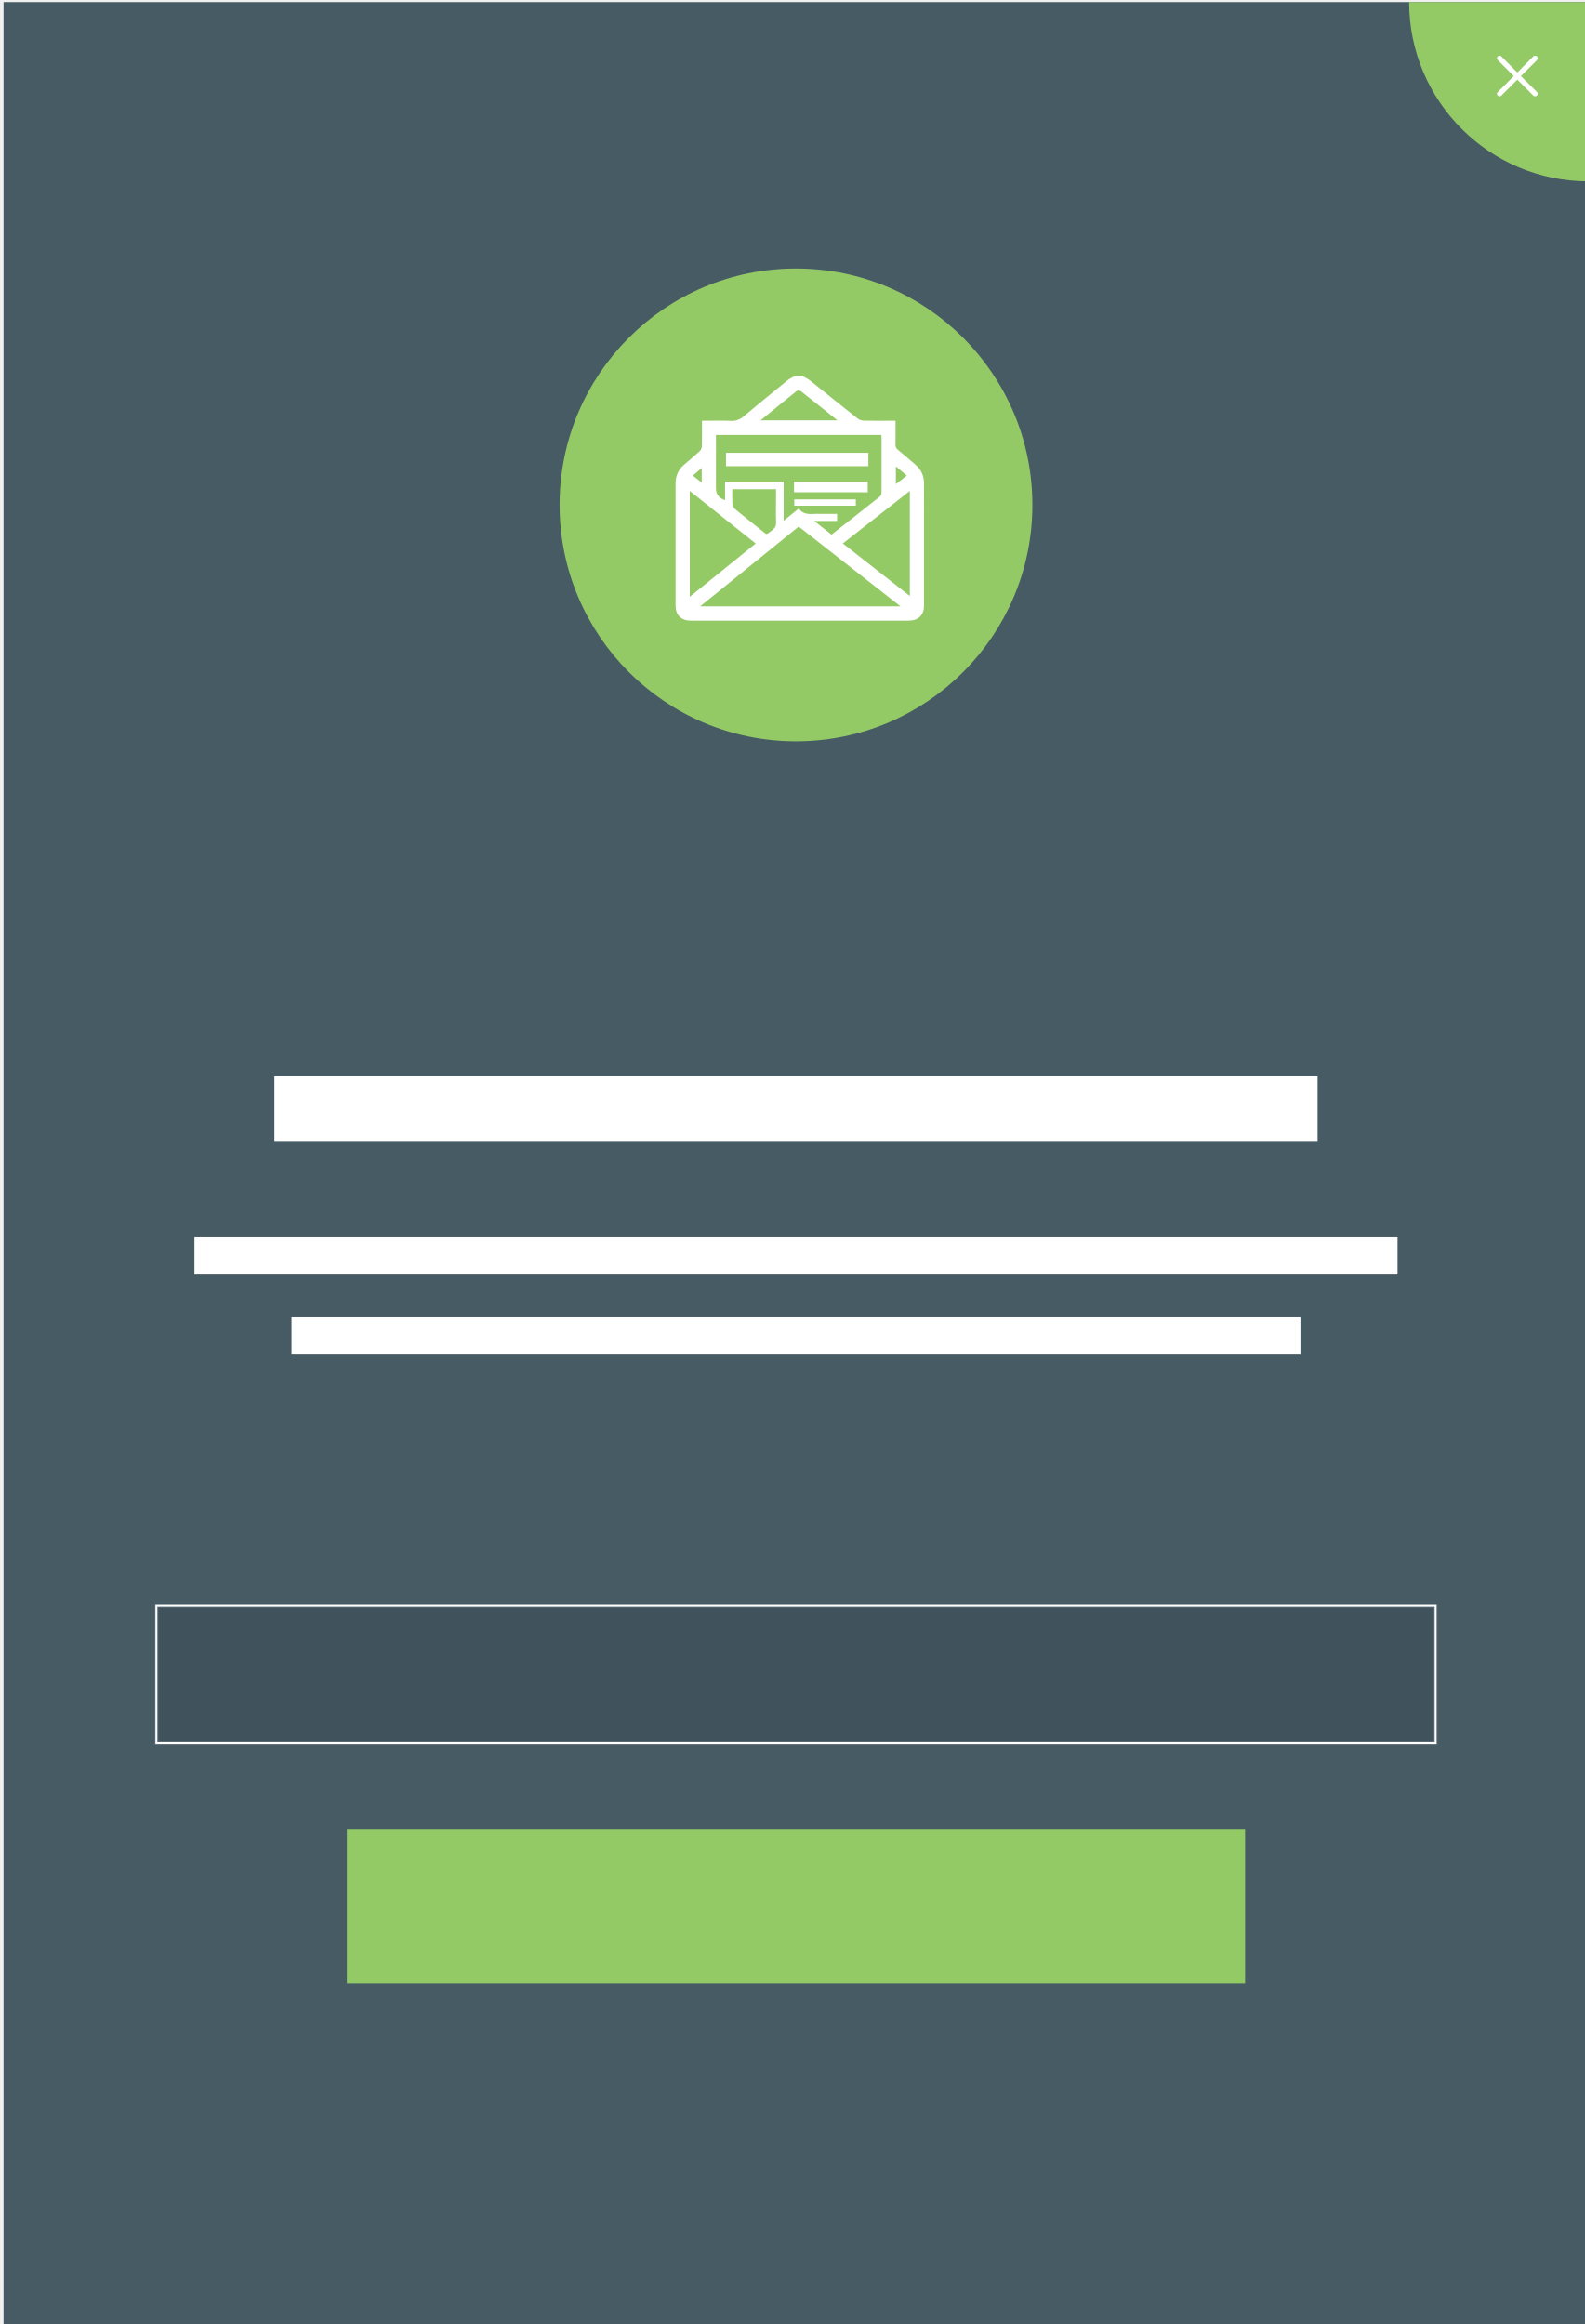
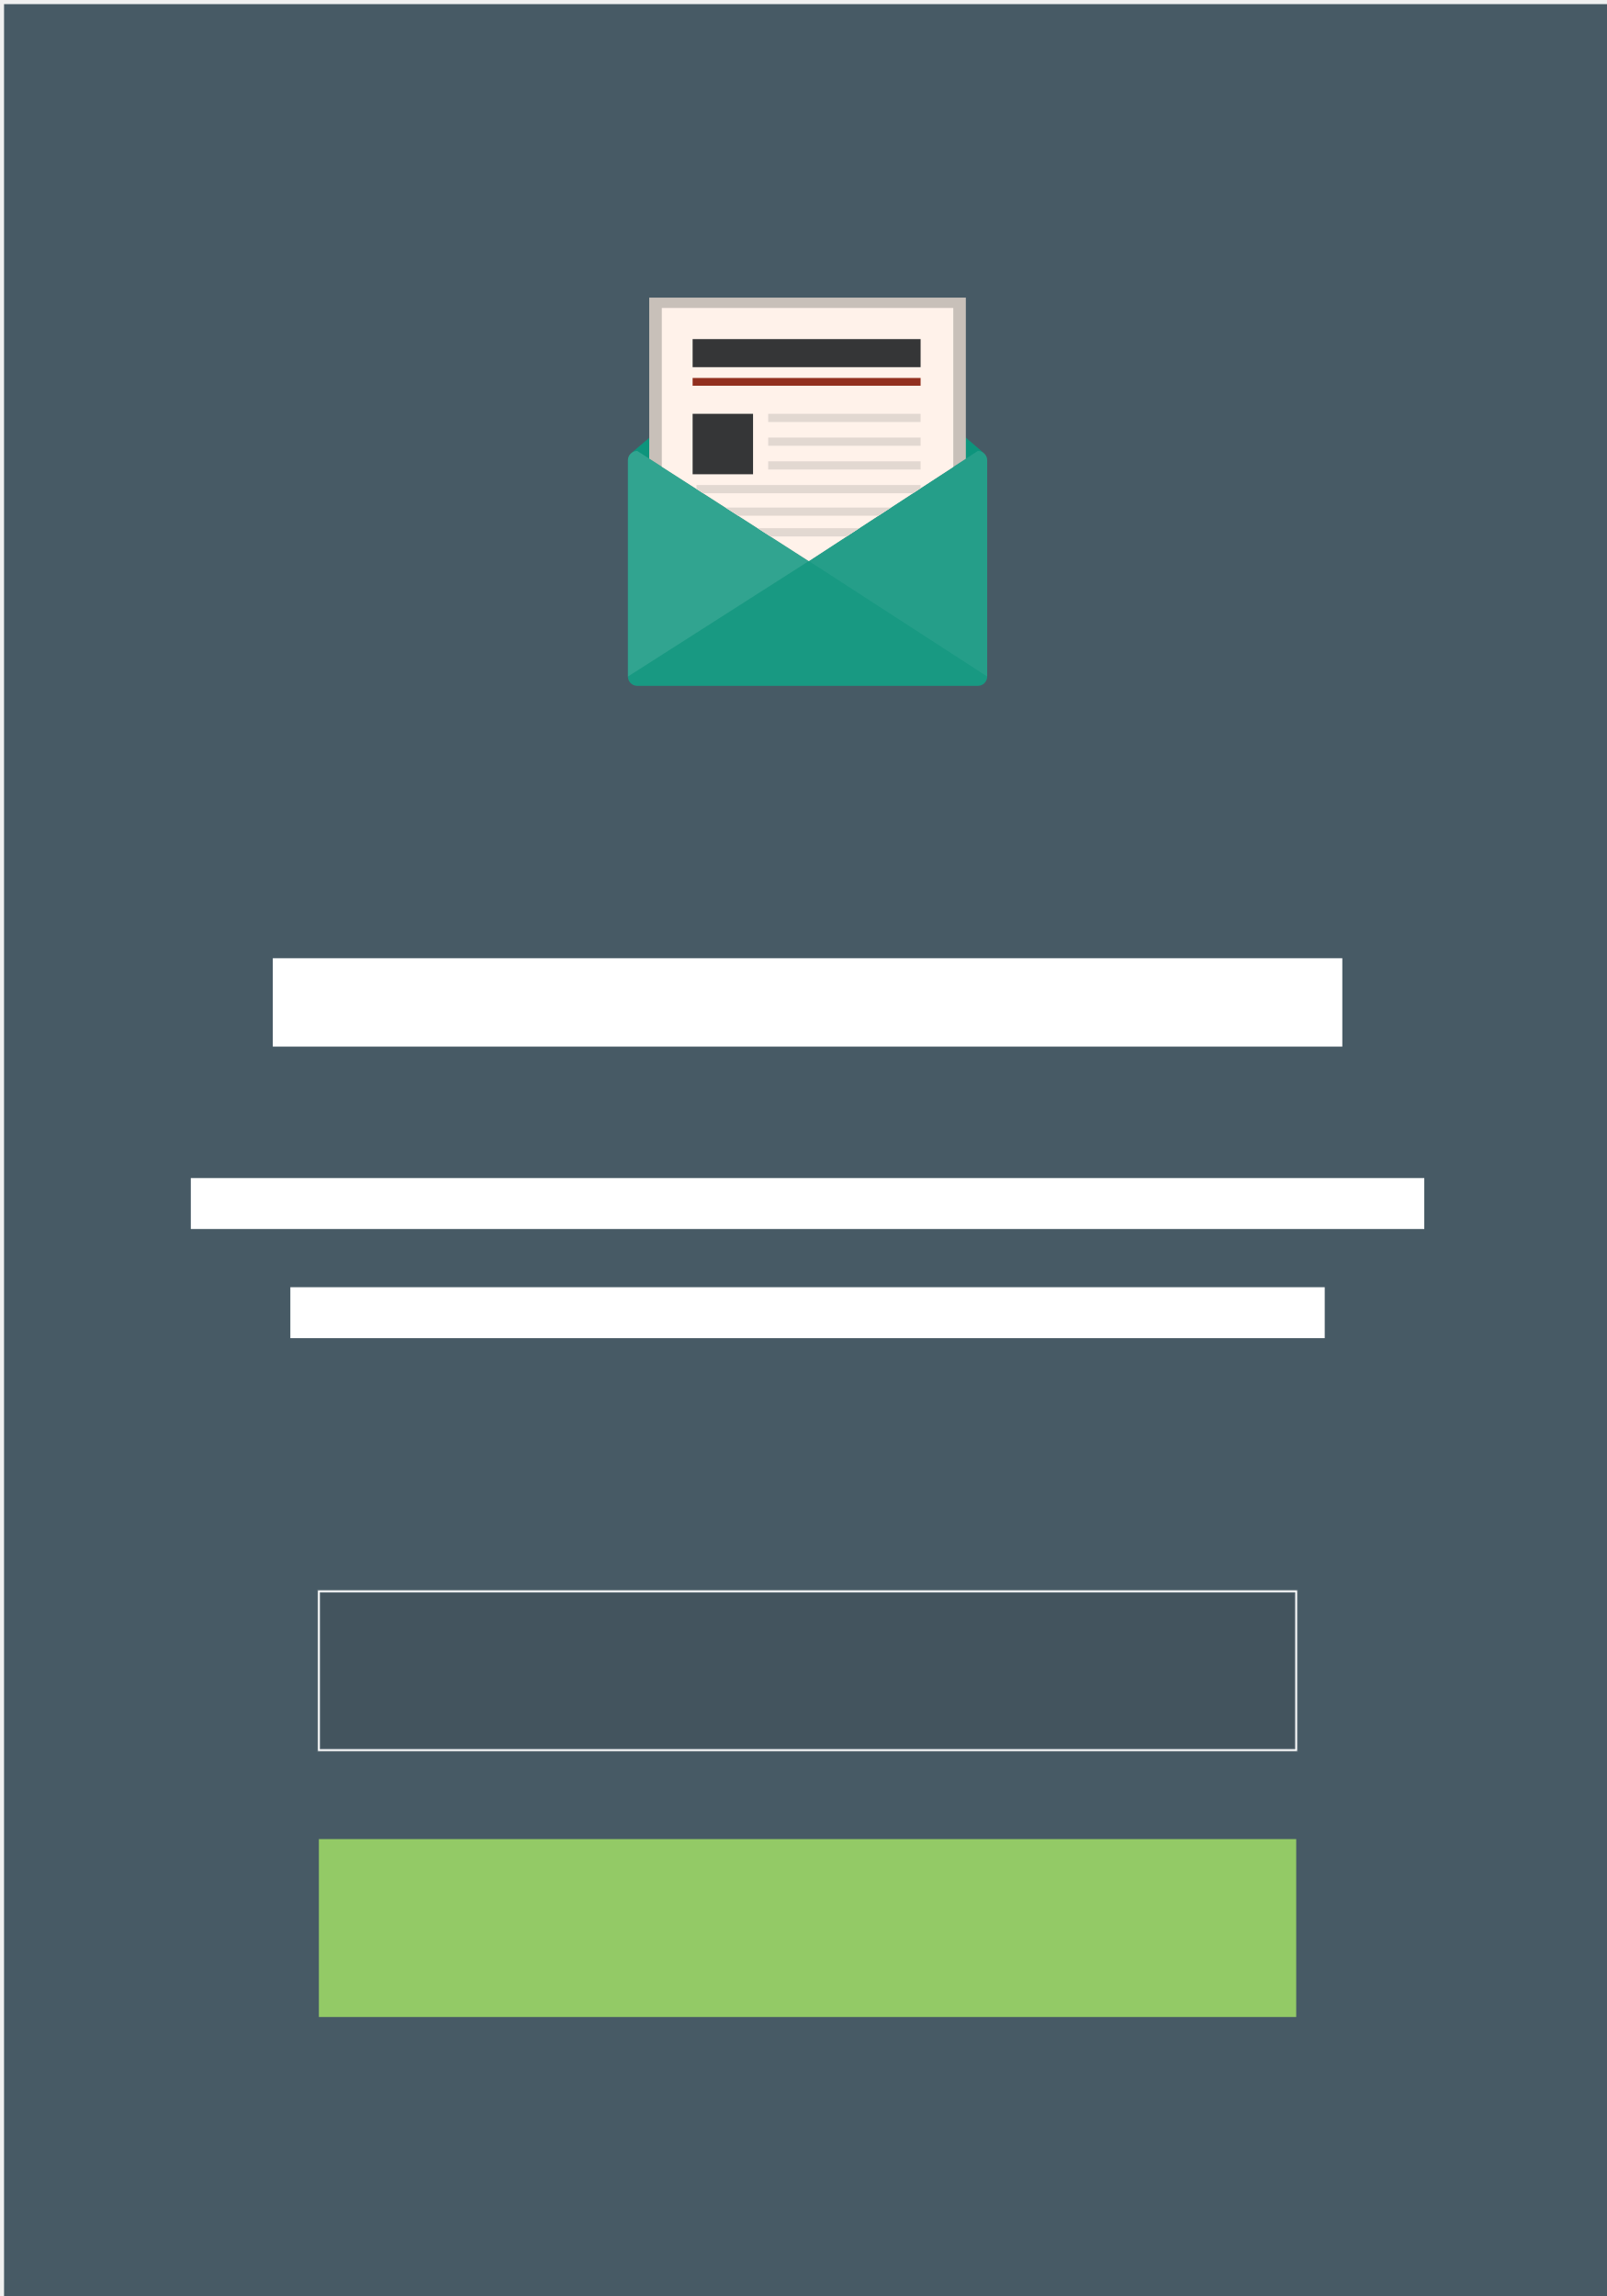
- <svg xmlns="http://www.w3.org/2000/svg" version="1.1" id="Layer_1" x="0px" y="0px" width="416.279px" height="610.426px" viewBox="0 0 416.279 610.426" enable-background="new 0 0 416.279 610.426" xml:space="preserve">
+ <svg xmlns="http://www.w3.org/2000/svg" version="1.1" id="Layer_1" x="0px" y="0px" width="112px" height="160px" viewBox="152.14 225.213 112 160" enable-background="new 152.14 225.213 112 160" xml:space="preserve">
  <g>
-     <rect x="0.931" y="0.55" fill="#475B65" width="416.279" height="610.426" />
+     <g>
+       <rect x="152.422" y="225.501" fill="#475A65" width="112" height="160" />
+     </g>
+     <g>
+       <rect x="174.364" y="336.105" opacity="0.1" fill-rule="evenodd" clip-rule="evenodd" fill="#231F20" stroke="#FFFFFF" stroke-width="0.25" stroke-miterlimit="10" width="68.115" height="11.069" />
+       <rect x="174.364" y="336.105" fill-rule="evenodd" clip-rule="evenodd" fill="none" stroke="#FFFFFF" stroke-width="0.125" stroke-miterlimit="10" width="68.115" height="11.069" />
+     </g>
+     <rect x="174.364" y="353.373" fill-rule="evenodd" clip-rule="evenodd" fill="#93CA66" width="68.115" height="12.398" />
+     <g>
+       <rect x="171.152" y="291.989" fill-rule="evenodd" clip-rule="evenodd" fill="#FFFFFF" width="74.541" height="6.157" />
+       <rect x="165.439" y="307.308" fill-rule="evenodd" clip-rule="evenodd" fill="#FFFFFF" width="85.966" height="3.55" />
+       <rect x="172.376" y="314.914" fill-rule="evenodd" clip-rule="evenodd" fill="#FFFFFF" width="72.091" height="3.551" />
+     </g>
    <g>
      <g>
-         <rect x="41.07" y="421.827" opacity="0.1" stroke="#FFFFFF" stroke-miterlimit="10" enable-background="new    " width="336" height="36" />
-         <rect x="41.07" y="421.827" fill="none" stroke="#FFFFFF" stroke-width="0.5" stroke-miterlimit="10" width="336" height="36" />
+         <path fill="#0D947C" d="M220.942,272.358v-15.073c0-0.203-0.097-0.383-0.244-0.502h0.004l-12.19-10.5l-12.371,10.5h0.004     c-0.148,0.119-0.243,0.299-0.243,0.502v15.073c0,0.357,0.291,0.649,0.65,0.649h23.739     C220.649,273.008,220.942,272.716,220.942,272.358L220.942,272.358z" />
+         <g>
+           <path opacity="0.05" fill="#FFFFFF" d="M220.942,272.359c0,0.357-0.293,0.649-0.651,0.649h-23.739      c-0.359,0-0.65-0.292-0.65-0.649l12.609-8.048L220.942,272.359z" />
+           <path opacity="0.15" fill="#FFFFFF" d="M195.902,272.359v-15.073c0-0.357,0.291-0.649,0.65-0.649l11.959,7.674L195.902,272.359z      " />
+           <path opacity="0.1" fill="#FFFFFF" d="M220.942,272.358v-15.073c0-0.357-0.293-0.65-0.651-0.65l-11.779,7.675L220.942,272.358z" />
+         </g>
+         <g>
+           <polygon fill="#C8C0B9" points="208.512,264.311 219.455,257.18 219.455,245.954 197.387,245.954 197.387,257.172     " />
+           <polygon fill="#FFF2EA" points="208.512,264.311 218.579,257.752 218.579,246.676 198.265,246.676 198.265,257.735     " />
+           <rect x="200.412" y="248.844" fill="#353637" width="15.89" height="1.956" />
+           <rect x="200.412" y="251.552" fill="#92301F" width="15.89" height="0.542" />
+           <rect x="200.412" y="254.05" fill="#353637" width="4.212" height="4.213" />
+           <rect x="205.679" y="254.05" fill="#E2D8D1" width="10.623" height="0.571" />
+           <rect x="205.679" y="255.705" fill="#E2D8D1" width="10.623" height="0.572" />
+           <rect x="205.679" y="257.36" fill="#E2D8D1" width="10.623" height="0.572" />
+           <polygon fill="#E2D8D1" points="201.149,259.586 215.763,259.586 216.302,259.236 216.302,259.015 200.683,259.015       200.683,259.287     " />
+           <polygon fill="#E2D8D1" points="203.59,261.153 213.358,261.153 214.237,260.582 202.7,260.582     " />
+           <polygon fill="#E2D8D1" points="205.839,262.596 211.146,262.596 212.022,262.023 204.947,262.023     " />
+         </g>
      </g>
-     </g>
-     <g>
-       <rect x="91.109" y="480.591" fill="#94CA66" width="235.922" height="40.32" />
-     </g>
-     <g>
-       <rect x="72.07" y="282.689" fill="#FFFFFF" width="274" height="17" />
-       <rect x="51.07" y="324.982" fill="#FFFFFF" width="316" height="9.804" />
-       <rect x="76.57" y="345.982" fill="#FFFFFF" width="265" height="9.804" />
-     </g>
-     <circle fill="#94CA66" cx="209.069" cy="132.615" r="62.091" />
-     <path fill="#94CA66" d="M370.119,0.55c0,26.008,21.083,47.091,47.091,47.091V0.55H370.119z" />
-     <g enable-background="new    ">
-       <path fill="#FFFFFF" d="M403.696,14.826c0.125,0.125,0.188,0.281,0.188,0.469s-0.062,0.354-0.188,0.5l-4.219,4.188l4.219,4.188    c0.125,0.125,0.188,0.281,0.188,0.469s-0.062,0.344-0.188,0.469c-0.146,0.125-0.312,0.188-0.5,0.188s-0.344-0.062-0.469-0.188    l-4.188-4.188l-4.188,4.188c-0.125,0.125-0.281,0.188-0.469,0.188s-0.354-0.062-0.5-0.188c-0.125-0.125-0.188-0.281-0.188-0.469    s0.072-0.344,0.219-0.469l4.188-4.188l-4.188-4.188c-0.146-0.146-0.219-0.312-0.219-0.5s0.062-0.344,0.188-0.469    c0.146-0.125,0.312-0.188,0.5-0.188s0.344,0.062,0.469,0.188l4.188,4.219l4.188-4.219c0.125-0.125,0.281-0.188,0.469-0.188    S403.55,14.701,403.696,14.826z" />
-     </g>
-     <g>
-       <path fill="#FFFFFF" d="M242.699,126.942c-0.001-1.954-0.747-3.593-2.241-4.874c-1.527-1.309-3.043-2.632-4.596-3.91    c-0.471-0.385-0.676-0.772-0.663-1.393c0.042-2.04,0.016-4.08,0.016-6.248c-0.428,0-0.776,0-1.124,0    c-2.4,0-4.803,0.037-7.203-0.027c-0.562-0.014-1.217-0.233-1.654-0.579c-4.074-3.213-8.11-6.476-12.161-9.721    c-2.493-1.999-4.142-1.999-6.591,0.003c-3.718,3.039-7.458,6.049-11.128,9.144c-1.031,0.87-2.049,1.281-3.411,1.21    c-2.136-0.111-4.281-0.03-6.423-0.03c-0.349,0-0.696,0-1.14,0c0,2.319,0.033,4.518-0.027,6.715    c-0.013,0.443-0.271,0.991-0.599,1.293c-1.333,1.233-2.74,2.384-4.113,3.574c-1.46,1.262-2.192,2.88-2.194,4.796    c-0.012,10.741-0.016,21.48,0.002,32.221c0.005,2.462,1.511,3.902,3.981,3.903c19.079,0.003,38.158,0.003,57.237,0    c2.533,0,4.026-1.434,4.03-3.955C242.712,148.358,242.708,137.65,242.699,126.942z M235.303,122.486    c0.964,0.819,1.872,1.588,2.873,2.436c-0.981,0.766-1.866,1.458-2.873,2.244C235.303,125.584,235.303,124.134,235.303,122.486z     M209.197,102.728c0.233-0.188,0.858-0.215,1.083-0.04c3.191,2.498,6.345,5.043,9.688,7.722c-6.804,0-13.399,0-20.194,0    C203.008,107.76,206.084,105.222,209.197,102.728z M188.047,115.377c0-0.354,0-0.708,0-1.132c14.487,0,28.908,0,43.449,0    c0.021,0.308,0.053,0.562,0.053,0.816c0.003,4.77,0.011,9.539-0.013,14.308c-0.003,0.343-0.129,0.816-0.371,1.009    c-4.213,3.349-8.452,6.665-12.754,10.04c-1.459-1.144-2.896-2.271-4.578-3.592c2.188,0,4.08,0,6.031,0c0-0.657,0-1.19,0-1.851    c-1.484,0-2.934,0-4.381,0c-0.551,0-1.105-0.037-1.653,0.007c-1.537,0.123-2.989,0.021-4.026-1.41    c-1.329,1.072-2.584,2.084-3.971,3.202c0-3.49,0-6.838,0-10.261c-5.172,0-10.243,0-15.395,0c0,1.622,0,3.229,0,4.865    c-1.636-0.557-2.392-1.579-2.392-3.153C188.047,123.943,188.047,119.66,188.047,115.377z M203.853,137.15    c0.041,0.947-0.259,1.549-1.015,2.102c-1.755,1.284-1.196,1.34-2.849,0.029c-2.338-1.855-4.679-3.705-6.979-5.607    c-0.336-0.278-0.6-0.823-0.628-1.262c-0.084-1.258-0.03-2.524-0.03-3.917c3.848,0,7.599,0,11.475,0c0,1.028,0,2.02,0,3.012    C203.828,133.388,203.771,135.272,203.853,137.15z M184.317,122.899c0,1.341,0,2.51,0,3.861c-0.796-0.625-1.511-1.186-2.345-1.842    C182.759,124.241,183.478,123.622,184.317,122.899z M181.17,156.756c0-9.315,0-18.461,0-27.819    c5.801,4.631,11.503,9.184,17.315,13.824C192.677,147.456,186.988,152.055,181.17,156.756z M183.892,159.272    c8.711-7.054,17.287-13.999,25.893-20.968c8.889,6.969,17.735,13.905,26.746,20.968    C218.925,159.272,201.513,159.272,183.892,159.272z M238.974,156.543c-5.916-4.638-11.699-9.17-17.601-13.796    c5.882-4.613,11.678-9.158,17.601-13.803C238.974,138.195,238.974,147.275,238.974,156.543z" />
-       <path fill="#FFFFFF" d="M228.079,118.925c-12.538,0-24.968,0-37.393,0c0,1.228,0,2.377,0,3.521c12.497,0,24.926,0,37.393,0    C228.079,121.249,228.079,120.125,228.079,118.925z" />
-       <path fill="#FFFFFF" d="M208.557,129.297c6.519,0,12.943,0,19.366,0c0-0.973,0-1.864,0-2.77c-6.488,0-12.916,0-19.366,0    C208.557,127.476,208.557,128.344,208.557,129.297z" />
-       <path fill="#FFFFFF" d="M208.623,132.824c5.438,0,10.794,0,16.167,0c0-0.601,0-1.107,0-1.66c-5.475,0-10.835,0-16.167,0    C208.623,131.781,208.623,132.311,208.623,132.824z" />
    </g>
  </g>
</svg>
